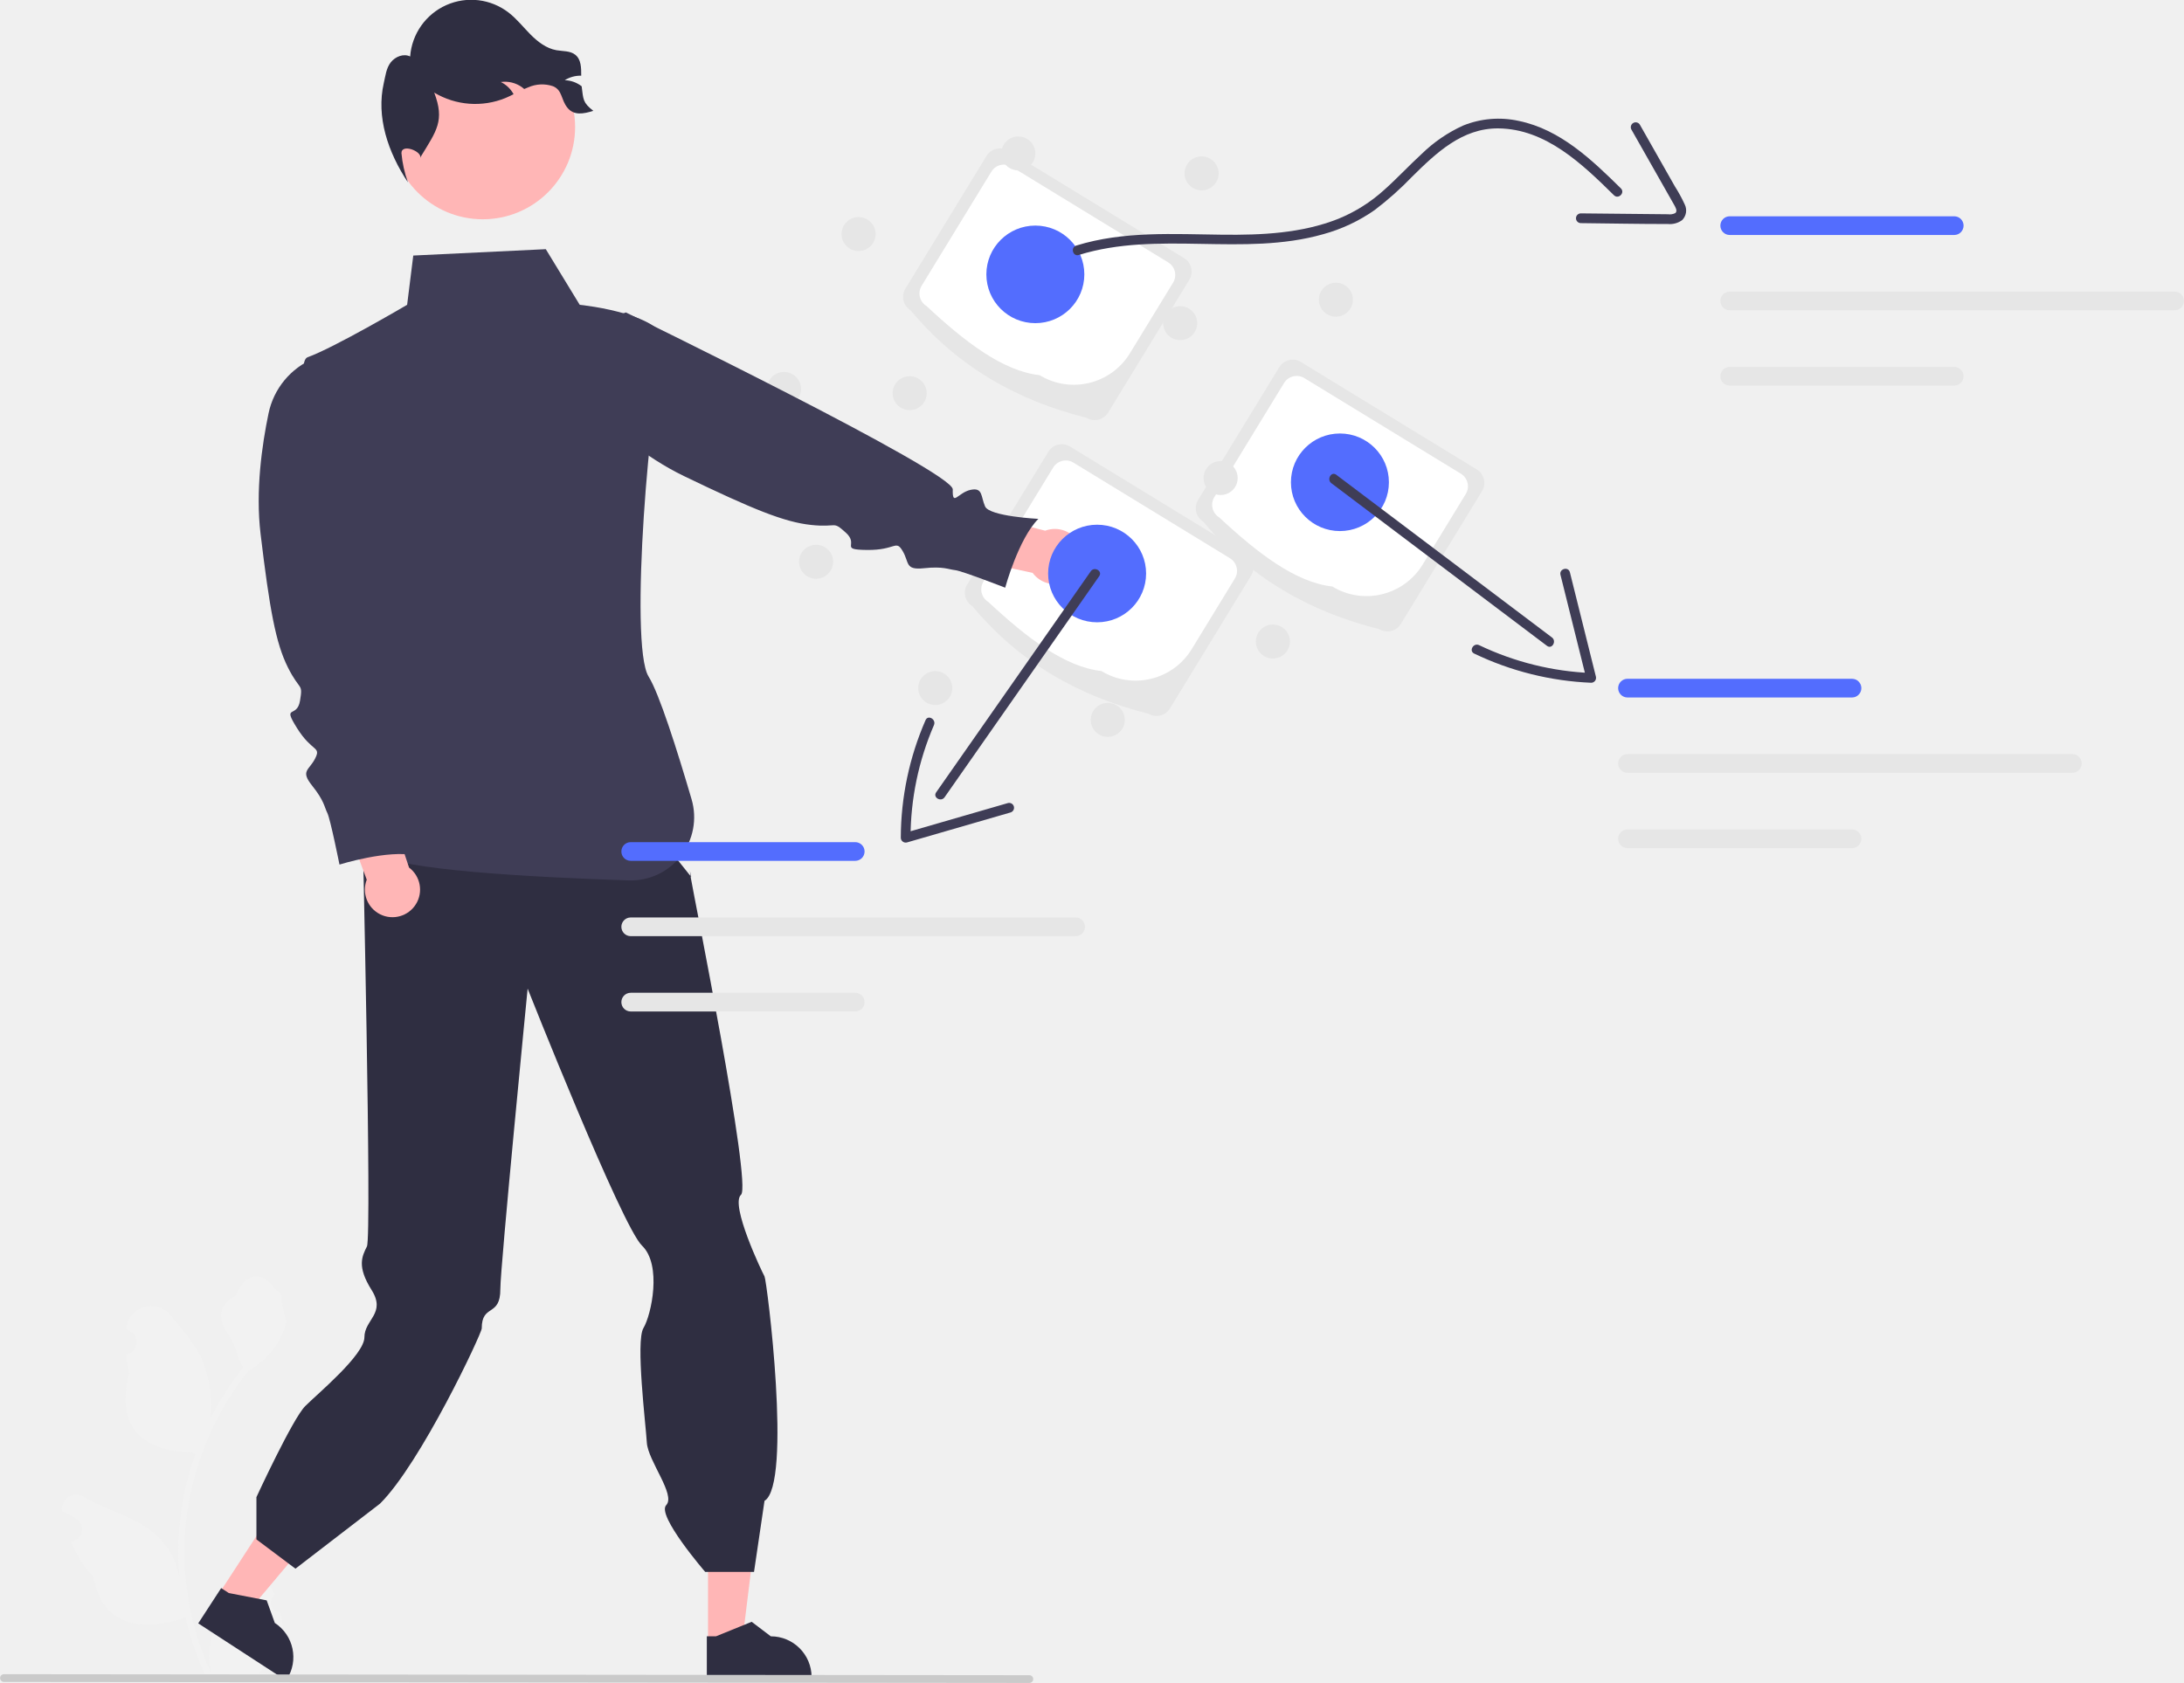
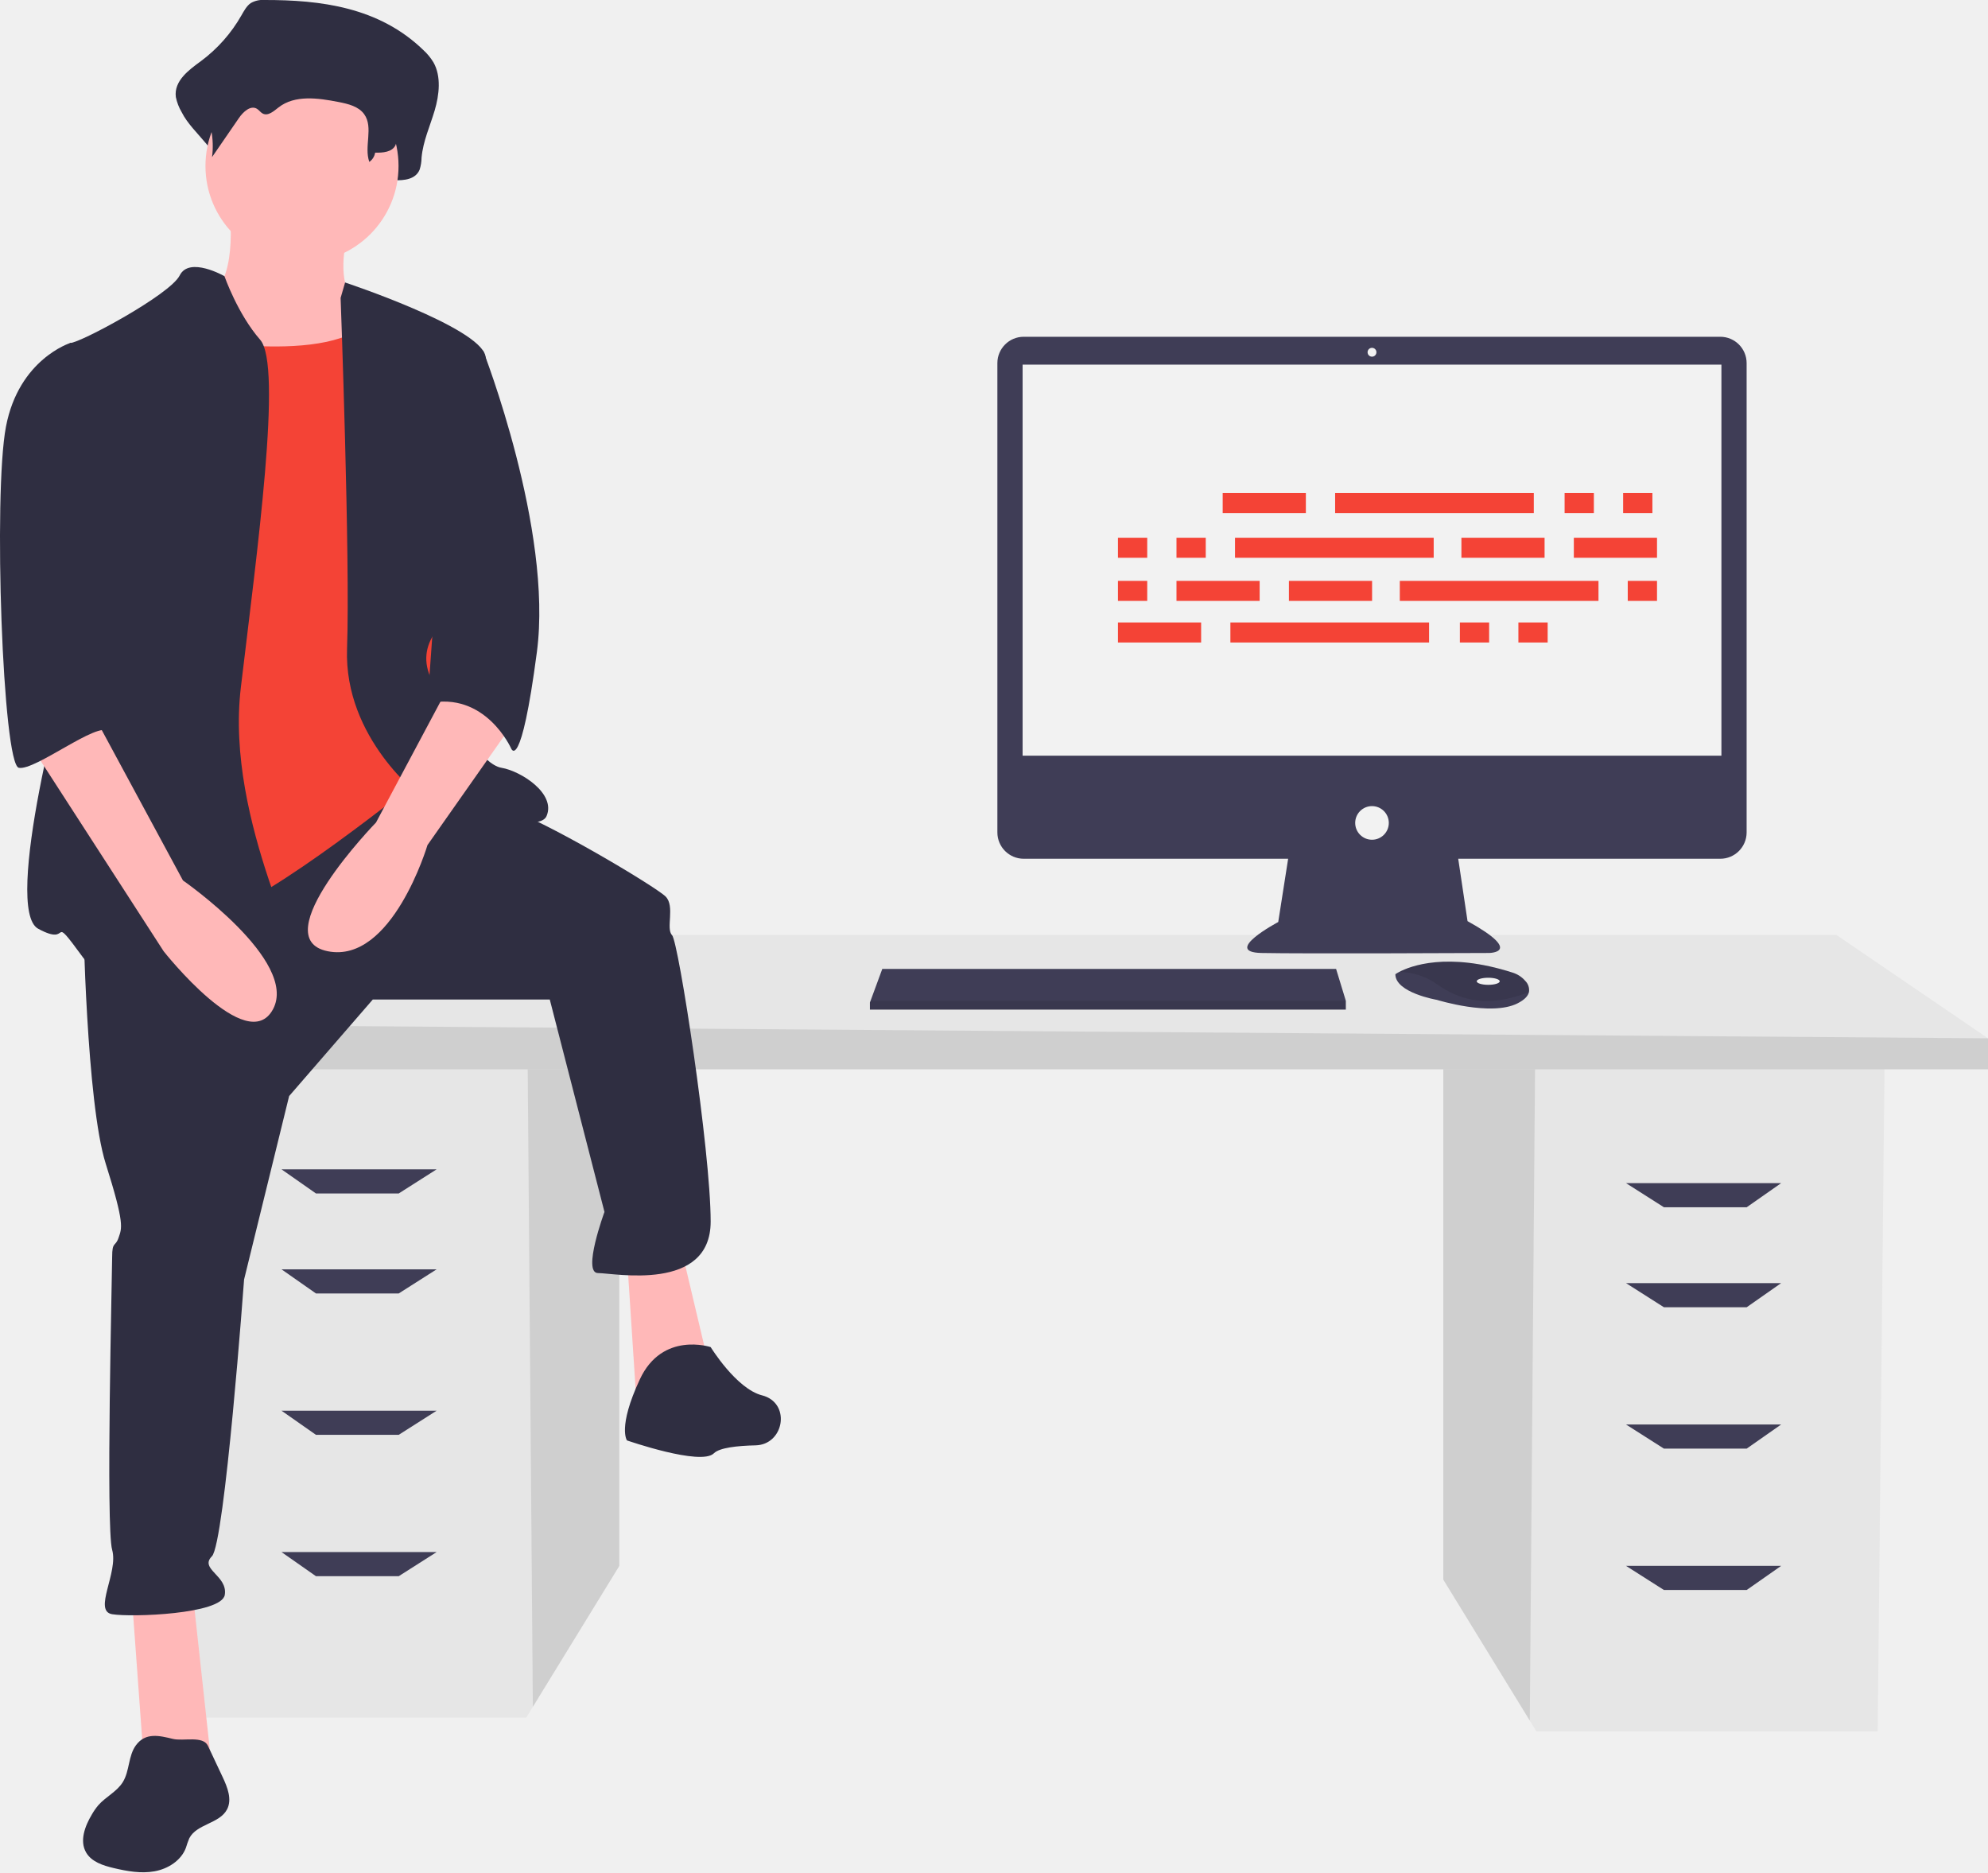
- <svg xmlns="http://www.w3.org/2000/svg" data-name="Layer 1" width="671.549" height="517.61" viewBox="0 0 671.549 517.61">
-   <path d="M598.312,319.693c-21.382-5.322-39.74-15.784-54.091-33.055a4.845,4.845,0,0,1-1.606-6.653l24.964-40.851a4.845,4.845,0,0,1,6.653-1.606l54.091,33.055a4.845,4.845,0,0,1,1.606,6.653l-24.964,40.851A4.845,4.845,0,0,1,598.312,319.693Z" transform="translate(-264.2256 -191.195)" fill="#e6e6e6" />
-   <path d="M583.889,306.576c-11.258-1.229-22.959-10.227-34.775-21.251a4.537,4.537,0,0,1-1.504-6.231l21.454-35.108a4.537,4.537,0,0,1,6.231-1.504l48.134,29.414a4.537,4.537,0,0,1,1.504,6.231l-13.29,21.749A20.211,20.211,0,0,1,583.889,306.576Z" transform="translate(-264.2256 -191.195)" fill="#fff" />
-   <path d="M688.312,384.693c-21.382-5.322-39.74-15.784-54.091-33.055a4.845,4.845,0,0,1-1.606-6.653l24.964-40.851a4.845,4.845,0,0,1,6.653-1.606l54.091,33.055a4.845,4.845,0,0,1,1.606,6.653l-24.964,40.851A4.845,4.845,0,0,1,688.312,384.693Z" transform="translate(-264.2256 -191.195)" fill="#e6e6e6" />
-   <path d="M673.889,371.576c-11.258-1.229-22.959-10.227-34.775-21.251a4.537,4.537,0,0,1-1.504-6.231l21.454-35.108a4.537,4.537,0,0,1,6.231-1.504l48.134,29.414a4.537,4.537,0,0,1,1.504,6.231l-13.29,21.749A20.211,20.211,0,0,1,673.889,371.576Z" transform="translate(-264.2256 -191.195)" fill="#fff" />
-   <path d="M617.312,410.693c-21.382-5.322-39.74-15.784-54.091-33.055a4.845,4.845,0,0,1-1.606-6.653l24.964-40.851a4.845,4.845,0,0,1,6.653-1.606l54.091,33.055a4.845,4.845,0,0,1,1.606,6.653l-24.964,40.851A4.845,4.845,0,0,1,617.312,410.693Z" transform="translate(-264.2256 -191.195)" fill="#e6e6e6" />
-   <path d="M602.889,397.576c-11.258-1.229-22.959-10.227-34.775-21.251a4.537,4.537,0,0,1-1.504-6.231l21.454-35.108a4.537,4.537,0,0,1,6.231-1.504l48.134,29.414a4.537,4.537,0,0,1,1.504,6.231l-13.29,21.749A20.211,20.211,0,0,1,602.889,397.576Z" transform="translate(-264.2256 -191.195)" fill="#fff" />
-   <path d="M350.392,686.991a2.807,2.807,0,0,1-2.035-4.866l.192-.765q-.038-.092-.076-.184a7.539,7.539,0,0,0-13.907.052c-2.275,5.478-5.17,10.966-5.883,16.758a22.304,22.304,0,0,0,.392,7.671,89.42,89.42,0,0,1-8.134-37.139,86.307,86.307,0,0,1,.535-9.628q.444-3.931,1.231-7.807a90.455,90.455,0,0,1,17.938-38.337,24.073,24.073,0,0,0,10.012-10.387,18.363,18.363,0,0,0,1.67-5.018c-.487.064-1.838-7.359-1.47-7.815-.679-1.031-1.895-1.543-2.637-2.549-3.689-5.002-8.773-4.129-11.426,2.669-5.669,2.861-5.724,7.606-2.245,12.169,2.213,2.903,2.517,6.832,4.459,9.94-.2.256-.408.503-.607.759a91.039,91.039,0,0,0-9.502,15.054,37.846,37.846,0,0,0-2.259-17.579c-2.163-5.217-6.216-9.611-9.786-14.122-4.288-5.418-13.08-3.053-13.836,3.814q-.011.1-.021.199.795.449,1.557.952a3.808,3.808,0,0,1-1.535,6.93l-.078.012a37.89,37.89,0,0,0,.999,5.665c-4.58,17.71,5.307,24.16,19.424,24.45.312.16.615.32.927.471a92.924,92.924,0,0,0-5.002,23.539,88.135,88.135,0,0,0,.064,14.231l-.024-.168a23.289,23.289,0,0,0-7.95-13.448c-6.118-5.026-14.762-6.877-21.363-10.916a4.371,4.371,0,0,0-6.694,4.252q.013.088.027.176a25.58,25.58,0,0,1,2.868,1.382q.795.449,1.557.952a3.808,3.808,0,0,1-1.535,6.93l-.078.012c-.056.008-.104.016-.16.024a37.923,37.923,0,0,0,6.975,10.923c2.863,15.46,15.162,16.927,28.318,12.425h.008a92.897,92.897,0,0,0,6.24,18.218h22.293c.08-.248.152-.503.224-.751a25.329,25.329,0,0,1-6.169-.367c1.654-2.03,3.308-4.075,4.962-6.105a1.386,1.386,0,0,0,.104-.12c.839-1.039,1.686-2.069,2.525-3.108l0-.001a37.101,37.101,0,0,0-1.087-9.451Z" transform="translate(-264.2256 -191.195)" fill="#f2f2f2" />
-   <ellipse cx="241.077" cy="119.621" rx="5.239" ry="5.22" fill="#e6e6e6" />
-   <polygon points="67.218 490.329 76 496.038 102.202 464.885 89.242 456.458 67.218 490.329" fill="#ffb6b6" />
-   <path d="M325.178,690.483l27.003,17.559.222-.341a12.538,12.538,0,0,0-3.676-17.345l-.001-0-2.499-6.949-11.636-2.242-2.357-1.533Z" transform="translate(-264.2256 -191.195)" fill="#2f2e41" />
-   <polygon points="217.708 505.29 228.183 505.289 233.165 464.888 217.706 464.889 217.708 505.29" fill="#ffb6b6" />
-   <path d="M481.565,707.412l32.21-.001v-.407a12.538,12.538,0,0,0-12.537-12.537h-.001l-5.884-4.464-10.977,4.464-2.812 0Z" transform="translate(-264.2256 -191.195)" fill="#2f2e41" />
-   <path d="M373.514,447.182l93.928,2.065,9.31,11.638s-.805-4.103-.089.404,18.837,94.362,15.412,97.375,6.495,23.82,7.224,25.089,8.582,63.9,0,69.05l-3.224,21.861h-15s-15.027-17.389-12.003-20.542-5.625-13.635-5.956-19.255-3.489-31.115-1.042-35.203,5.754-19.428-.453-25.376-35.155-79.03-35.155-79.03-8.412,85.678-8.392,92.405c.026,8.749-5.72,4.419-5.72,12.099,0,1.552-18.708,41.434-31.28,53.901l-26,20-12-9v-13s11.121-24.121,15-28,18.203-15.754,18.203-21.185,6.743-7.323,2.208-14.524-2.984-10.304-1.432-13.407-1.391-130.26-1.391-130.26Z" transform="translate(-264.2256 -191.195)" fill="#2f2e41" />
-   <path d="M391.299,269.79l40.754-1.958,10.429,17.109s30.46,3.057,26.104,14.514-11.079,90.01-4.921,99.834c3.249,5.184,8.75,22.532,13.221,37.764a19.466,19.466,0,0,1-19.319,24.93c-28.987-.956-72.037-3.221-77.129-8.314-7.759-7.759-14.741-13.965-10.086-16.293s11.313-36.087,11.313-36.087-30.909-97.362-22.842-100.23,30.589-16.117,30.589-16.117Z" transform="translate(-264.2256 -191.195)" fill="#3f3d56" />
-   <circle cx="148.454" cy="39.059" r="28.383" fill="#ffb6b6" />
-   <path d="M265.41,708.498l315.358.307a1.191,1.191,0,0,0,0-2.381L265.41,706.116a1.191,1.191,0,0,0,0,2.381Z" transform="translate(-264.2256 -191.195)" fill="#cacaca" />
-   <path d="M390.005,458.03l-7.989-24.05-14.376,2.647,9.352,25.127a8.484,8.484,0,1,0,13.014-3.724Z" transform="translate(-264.2256 -191.195)" fill="#ffb6b6" />
-   <path d="M361.143,301.267l-.379.158a23.498,23.498,0,0,0-13.961,16.897c-2.038,9.753-4.043,23.86-2.457,37.069,2.799,23.329,4.666,33.594,8.398,41.059s4.666,4.666,3.733,10.265-5.599.933-.933,8.398,7.465,5.599,5.599,9.332-4.666,3.733-.933,8.398,3.733,6.532,4.666,8.398S368.608,457.105,368.608,457.105s14.931-4.666,23.329-2.8c0,0-7.465-13.064-5.599-15.864s4.666-3.733,1.866-6.532-7.465-1.866-2.8-4.666-3.733-31.728-3.733-31.728Z" transform="translate(-264.2256 -191.195)" fill="#3f3d56" />
-   <path d="M585.608,354.415l-24.568-6.219-5.511,13.539,26.209,5.651a8.484,8.484,0,1,0,3.87-12.971Z" transform="translate(-264.2256 -191.195)" fill="#ffb6b6" />
-   <path d="M437.973,294.32l-.071.404a23.498,23.498,0,0,0,6.72,20.862c7.121,6.969,17.928,16.254,29.912,22.032,21.165,10.203,30.82,14.158,39.12,15.033s6.444-1.419,10.659,2.382-2.229,5.22,6.574,5.309,8.738-3.276,10.878.307.633,5.942,6.574,5.309,7.514.372,9.589.591,15.377,5.397,15.377,5.397,4.108-15.094,10.203-21.165c0,0-15.028-.744-16.382-3.825s-.633-5.942-4.499-5.09-5.593,5.286-5.439-.154-100.526-54.425-100.526-54.425Z" transform="translate(-264.2256 -191.195)" fill="#3f3d56" />
-   <path d="M446.664,225.288c-3.06.95-6.01,1.51-8-1s-1.47-5.38-4.43-6.59a10.47,10.47,0,0,0-7.56.35c-.43.16-.85.34-1.26.52-.23-.2-.46-.39-.71-.57a9.018,9.018,0,0,0-6.49-1.58,8.849,8.849,0,0,1,3.93,3.75c-.82.41-1.65.82-2.49,1.17a24.553,24.553,0,0,1-21.91-1.66c3.28,8.64.73,11.72-4.08,19.61l-.19.46c.48-2.07-5.81-4.46-5.81-1.46a35.834,35.834,0,0,0,2,9c-6.17-9.29-9.81-20.16-7.42-30.59.51-2.19.74-4.54,2.13-6.32,1.39-1.77,3.95-2.81,5.97-1.81a18.818,18.818,0,0,1,30.28-13.5c2.5,1.93,4.47,4.46,6.7,6.71,2.23,2.25,4.87,4.3,7.99,4.86,1.98.35,4.21.14,5.79,1.39,1.83,1.45,1.85,4,1.84,6.45a9.008,9.008,0,0,0-5.07,1.39,8.815,8.815,0,0,1,5.12,1.8.549.549,0,0,1,.08.06C443.614,221.848,443.394,222.718,446.664,225.288Z" transform="translate(-264.2256 -191.195)" fill="#2f2e41" />
-   <ellipse cx="313.116" cy="47.192" rx="5.239" ry="5.22" fill="#e6e6e6" />
-   <ellipse cx="369.473" cy="53.327" rx="5.239" ry="5.22" fill="#e6e6e6" />
-   <ellipse cx="410.767" cy="92.173" rx="5.239" ry="5.22" fill="#e6e6e6" />
-   <ellipse cx="391.394" cy="197.312" rx="5.239" ry="5.22" fill="#e6e6e6" />
-   <ellipse cx="340.622" cy="221.412" rx="5.239" ry="5.22" fill="#e6e6e6" />
-   <ellipse cx="287.575" cy="211.625" rx="5.239" ry="5.22" fill="#e6e6e6" />
-   <ellipse cx="250.936" cy="172.779" rx="5.239" ry="5.22" fill="#e6e6e6" />
-   <ellipse cx="263.998" cy="71.987" rx="5.239" ry="5.22" fill="#e6e6e6" />
-   <ellipse cx="279.716" cy="120.926" rx="5.239" ry="5.22" fill="#e6e6e6" />
-   <ellipse cx="362.888" cy="99.393" rx="5.239" ry="5.22" fill="#e6e6e6" />
-   <ellipse cx="375.331" cy="147.026" rx="5.239" ry="5.22" fill="#e6e6e6" />
-   <ellipse cx="412.006" cy="148.331" rx="15.063" ry="15.008" fill="#536dfe" />
-   <ellipse cx="337.347" cy="176.389" rx="15.063" ry="15.008" fill="#536dfe" />
-   <ellipse cx="318.355" cy="84.385" rx="15.063" ry="15.008" fill="#536dfe" />
-   <path d="M595.951,269.615c24.432-7.592,50.588.618,75.154-6.39a50.944,50.944,0,0,0,15.789-7.415,98.119,98.119,0,0,0,11.492-10.227c7.39-7.309,15.415-14.984,26.518-14.899,14.621.111,25.846,10.972,35.592,20.562,1.377,1.355,3.5-.764,2.121-2.121-8.955-8.812-18.63-18.108-31.376-20.739a28.955,28.955,0,0,0-17.116,1.422,44.684,44.684,0,0,0-12.719,8.697c-3.925,3.6-7.546,7.519-11.524,11.062a47.972,47.972,0,0,1-14.136,8.922c-11.262,4.484-23.615,5.025-35.593,4.895-15.036-.164-30.431-1.188-44.998,3.339-1.838.571-1.053,3.468.798,2.893Z" transform="translate(-264.2256 -191.195)" fill="#3f3d56" />
-   <path d="M765.853,231.028l7.511,13.24,3.634,6.406c.646,1.138,1.309,2.269,1.938,3.417.386.705,1.23,1.977.424,2.645a3.913,3.913,0,0,1-2.283.356c-1.324.003-2.649-.027-3.972-.04l-7.448-.075-15.393-.156a1.501,1.501,0,0,0,0,3c8.936.091,17.878.279,26.814.272a6.412,6.412,0,0,0,4.385-1.2,4.172,4.172,0,0,0,.795-4.809,45.679,45.679,0,0,0-3.033-5.564l-3.271-5.766-7.511-13.24a1.501,1.501,0,0,0-2.59,1.514Z" transform="translate(-264.2256 -191.195)" fill="#3f3d56" />
-   <path d="M865.123,263.469H796.092a2.876,2.876,0,1,1,0-5.753h69.031a2.876,2.876,0,1,1,0,5.753Z" transform="translate(-264.2256 -191.195)" fill="#536dfe" />
-   <path d="M865.123,309.797H796.092a2.876,2.876,0,1,1,0-5.753h69.031a2.876,2.876,0,1,1,0,5.753Z" transform="translate(-264.2256 -191.195)" fill="#e6e6e6" />
-   <path d="M932.888,286.633H796.092a2.876,2.876,0,1,1,0-5.753H932.888a2.876,2.876,0,1,1,0,5.753Z" transform="translate(-264.2256 -191.195)" fill="#e6e6e6" />
-   <path d="M833.687,405.717H764.657a2.876,2.876,0,1,1,0-5.753h69.031a2.876,2.876,0,1,1,0,5.753Z" transform="translate(-264.2256 -191.195)" fill="#536dfe" />
-   <path d="M833.687,452.045H764.657a2.876,2.876,0,1,1,0-5.753h69.031a2.876,2.876,0,1,1,0,5.753Z" transform="translate(-264.2256 -191.195)" fill="#e6e6e6" />
-   <path d="M901.453,428.881H764.657a2.876,2.876,0,1,1,0-5.753H901.453a2.876,2.876,0,1,1,0,5.753Z" transform="translate(-264.2256 -191.195)" fill="#e6e6e6" />
-   <path d="M527.194,455.96H458.163a2.876,2.876,0,1,1,0-5.753H527.194a2.876,2.876,0,1,1,0,5.753Z" transform="translate(-264.2256 -191.195)" fill="#536dfe" />
-   <path d="M527.194,502.288H458.163a2.876,2.876,0,1,1,0-5.753H527.194a2.876,2.876,0,1,1,0,5.753Z" transform="translate(-264.2256 -191.195)" fill="#e6e6e6" />
-   <path d="M594.959,479.124H458.163a2.876,2.876,0,1,1,0-5.753H594.959a2.876,2.876,0,1,1,0,5.753Z" transform="translate(-264.2256 -191.195)" fill="#e6e6e6" />
-   <path d="M673.603,339.812l51.615,38.941,14.69,11.083c1.541,1.163,3.038-1.441,1.514-2.59l-51.615-38.941L675.117,337.221c-1.541-1.163-3.038,1.441-1.514,2.59Z" transform="translate(-264.2256 -191.195)" fill="#3f3d56" />
-   <path d="M717.524,392.212a92.035,92.035,0,0,0,35.97,8.977,1.515,1.515,0,0,0,1.446-1.899L746.946,367.207c-.466-1.872-3.36-1.079-2.893.798l7.993,32.084,1.446-1.899a88.311,88.311,0,0,1-34.456-8.568c-1.733-.831-3.256,1.755-1.514,2.59Z" transform="translate(-264.2256 -191.195)" fill="#3f3d56" />
-   <path d="M599.626,366.894l-37.089,53.043-10.454,14.95c-1.109,1.586,1.491,3.087,2.59,1.514l37.089-53.043L602.216,368.408c1.109-1.586-1.491-3.087-2.59-1.514Z" transform="translate(-264.2256 -191.195)" fill="#3f3d56" />
-   <path d="M548.814,412.695a91.156,91.156,0,0,0-7.608,36.161,1.515,1.515,0,0,0,1.899,1.446l31.859-9.228a1.501,1.501,0,0,0-.798-2.893l-31.859,9.228,1.899,1.446a87.487,87.487,0,0,1,7.199-34.647c.762-1.753-1.822-3.282-2.59-1.514Z" transform="translate(-264.2256 -191.195)" fill="#3f3d56" />
+ <svg xmlns="http://www.w3.org/2000/svg" data-name="Layer 1" width="711.188" height="669.683" viewBox="0 0 711.188 669.683">
+   <polygon points="516.326 380.018 516.326 565.013 547.27 615.443 549.625 619.279 671.722 619.279 674.189 380.018 516.326 380.018" fill="#e6e6e6" />
+   <polygon points="516.326 380.018 516.326 565.013 547.27 615.443 549.169 380.018 516.326 380.018" opacity="0.1" />
+   <polygon points="221.566 375.084 221.566 560.08 190.622 610.51 188.267 614.345 66.17 614.345 63.703 375.084 221.566 375.084" fill="#e6e6e6" />
+   <polygon points="221.566 375.084 221.566 560.08 190.622 610.51 188.723 375.084 221.566 375.084" opacity="0.1" />
+   <polygon points="711.188 371.385 711.188 382.484 47.67 382.484 47.67 366.451 109.335 334.385 656.923 334.385 711.188 371.385" fill="#e6e6e6" />
+   <polygon points="711.188 371.385 711.188 382.484 47.67 382.484 47.67 366.451 711.188 371.385" opacity="0.1" />
+   <polygon points="142.635 426.883 113.035 426.883 100.702 418.25 156.201 418.25 142.635 426.883" fill="#3f3d56" />
+   <polygon points="142.635 462.649 113.035 462.649 100.702 454.016 156.201 454.016 142.635 462.649" fill="#3f3d56" />
+   <polygon points="142.635 513.215 113.035 513.215 100.702 504.581 156.201 504.581 142.635 513.215" fill="#3f3d56" />
+   <polygon points="142.635 563.78 113.035 563.78 100.702 555.147 156.201 555.147 142.635 563.78" fill="#3f3d56" />
+   <polygon points="595.257 431.816 624.857 431.816 637.19 423.183 581.691 423.183 595.257 431.816" fill="#3f3d56" />
+   <polygon points="595.257 467.582 624.857 467.582 637.19 458.949 581.691 458.949 595.257 467.582" fill="#3f3d56" />
+   <polygon points="595.257 518.148 624.857 518.148 637.19 509.515 581.691 509.515 595.257 518.148" fill="#3f3d56" />
+   <polygon points="595.257 568.713 624.857 568.713 637.19 560.08 581.691 560.08 595.257 568.713" fill="#3f3d56" />
+   <path d="M859.82,235.615H610.634a9.423,9.423,0,0,0-9.424,9.424V412.897a9.423,9.423,0,0,0,9.424,9.424h94.593l-3.544,22.626s-20.253,10.759-6.013,11.076,81.328,0,81.328,0,12.974,0-7.595-11.392l-3.334-22.31h93.75a9.423,9.423,0,0,0,9.424-9.424V245.039A9.423,9.423,0,0,0,859.82,235.615Z" transform="translate(-244.406 -115.1587)" fill="#3f3d56" />
+   <rect x="365.823" y="130.424" width="249.996" height="139.871" fill="#f2f2f2" />
+   <circle cx="490.821" cy="125.994" r="1.582" fill="#f2f2f2" />
+   <circle cx="490.821" cy="294.346" r="6.013" fill="#f2f2f2" />
+   <polygon points="481.452 357.952 481.452 361.117 311.202 361.117 311.202 358.585 311.436 357.952 315.632 346.56 477.971 346.56 481.452 357.952" fill="#3f3d56" />
+   <path d="M791.376,470.013c-.31,1.326-1.481,2.725-4.127,4.047-9.493,4.747-28.797-1.266-28.797-1.266s-14.873-2.532-14.873-9.177a11.866,11.866,0,0,1,1.304-.775c3.991-2.112,17.225-7.322,40.691.221a9.786,9.786,0,0,1,4.46,2.923A4.667,4.667,0,0,1,791.376,470.013Z" transform="translate(-244.406 -115.1587)" fill="#3f3d56" />
+   <path d="M791.376,470.013c-11.62,4.452-21.977,4.785-32.607-2.598a23.343,23.343,0,0,0-13.886-4.573c3.991-2.112,17.225-7.322,40.691.221a9.786,9.786,0,0,1,4.46,2.923A4.667,4.667,0,0,1,791.376,470.013Z" transform="translate(-244.406 -115.1587)" opacity="0.1" />
+   <ellipse cx="532.4" cy="350.99" rx="4.114" ry="1.266" fill="#f2f2f2" />
+   <polygon points="481.452 357.952 481.452 361.117 311.202 361.117 311.202 358.585 311.436 357.952 481.452 357.952" opacity="0.1" />
+   <path d="M339.068,115.159a8.554,8.554,0,0,0-4.961,1.108c-1.476,1.011-2.406,2.782-3.356,4.429a52.986,52.986,0,0,1-14.434,16.305c-4.289,3.142-9.742,7.06-9.008,12.853a17.372,17.372,0,0,0,2.091,5.426c3.957,7.987,14.754,14.159,13.692,23.273,3.931-6.581-1.327-9.835,2.604-16.416,1.872-3.134,5.124-6.672,7.951-4.704.946.659,1.568,1.841,2.553,2.419,2.351,1.38,4.853-1.258,6.934-3.126,7.177-6.443,17.383-4.755,26.314-2.747,4.216.948,8.847,2.191,11.34,6.221,3.277,5.298-3.113,11.02-4.728,17.01a3.264,3.264,0,0,0,3.503,4.062c2.68-.264,5.854-.481,6.013-1.657,3.372.12,7.503-.262,8.947-3.772a14.762,14.762,0,0,0,.693-4.293c.53-5.897,3.033-11.277,4.691-16.89s2.379-12.191-.419-17.167a19.864,19.864,0,0,0-3.666-4.456C379.94,117.67,359.063,115.136,339.068,115.159Z" transform="translate(-244.406 -115.1587)" fill="#2f2e41" />
+   <path d="M326.544,190.064s3.453,28.778-9.209,31.081,11.511,41.441,11.511,41.441l57.557,6.907-13.814-46.045s-9.209-3.453-3.453-26.476S326.544,190.064,326.544,190.064Z" transform="translate(-244.406 -115.1587)" fill="#ffb8b8" />
+   <polygon points="47.028 569.318 51.633 632.631 75.806 632.631 68.9 569.318 47.028 569.318" fill="#ffb8b8" />
+   <polygon points="224.303 449.6 227.756 502.552 254.233 491.041 243.872 447.298 224.303 449.6" fill="#ffb8b8" />
+   <path d="M274.167,442.738s1.151,66.766,8.058,88.637,5.756,23.023,4.605,26.476-2.302,1.151-2.302,6.907-2.302,96.695,0,104.753-6.907,21.872,0,23.023,39.139,0,40.29-6.907-9.209-9.209-4.605-13.814,11.511-98.998,11.511-98.998l16.116-65.615,29.93-34.534H441.082l19.569,75.975s-8.058,21.872-2.302,21.872,40.29,6.907,40.29-18.418S487.127,451.947,484.825,449.645s1.151-10.36-2.302-13.814-43.743-27.627-58.708-32.232S387.857,393.515,387.857,393.515Z" transform="translate(-244.406 -115.1587)" fill="#2f2e41" />
+   <path d="M498.639,596.991s-17.267-5.756-25.325,11.511-4.605,21.872-4.605,21.872,26.476,9.209,31.081,4.605c2.003-2.003,8.365-2.699,14.913-2.846,9.973-.224,12.626-14.333,3.207-17.619q-.421-.147-.853-.255C507.848,611.955,498.639,596.991,498.639,596.991Z" transform="translate(-244.406 -115.1587)" fill="#2f2e41" />
+   <circle cx="108.038" cy="59.365" r="34.534" fill="#ffb8b8" />
+   <path d="M307.55,235.534s56.406,11.511,70.219-6.907,19.569,51.801,19.569,51.801l6.907,73.673-10.36,40.29s-54.103,43.743-71.37,47.197-43.743,5.756-43.743,5.756,8.058-127.776,8.058-130.078S307.55,235.534,307.55,235.534Z" transform="translate(-244.406 -115.1587)" fill="#f44336" />
+   <path d="M324.704,213.945s-12.55-7.189-16.003-.282S273.016,237.836,269.562,237.836s6.907,95.544,2.302,107.056S245.389,440.436,258.051,447.343s3.453-6.907,16.116,10.36,74.824,17.267,78.277,10.36-27.627-58.708-21.872-107.056,14.965-115.114,6.907-124.323S324.704,213.945,324.704,213.945Z" transform="translate(-244.406 -115.1587)" fill="#2f2e41" />
+   <path d="M366.258,221.72l1.603-5.518s47.895,15.878,50.198,26.238,1.151,82.882-6.907,88.637-19.569,14.965-11.511,28.778,17.267,28.778,24.174,29.93,19.569,9.209,16.116,17.267-44.894-6.907-44.894-6.907-27.627-20.72-26.476-52.952S366.258,221.72,366.258,221.72Z" transform="translate(-244.406 -115.1587)" fill="#2f2e41" />
+   <path d="M406.548,357.554l-27.627,51.801s-40.29,41.441-17.267,46.045,35.685-37.987,35.685-37.987l29.93-42.592Z" transform="translate(-244.406 -115.1587)" fill="#ffb8b8" />
+   <path d="M340.75,124.195a7.838,7.838,0,0,0-4.039.783,9.413,9.413,0,0,0-2.732,3.131,39.773,39.773,0,0,1-11.75,11.524c-3.491,2.221-7.93,4.99-7.333,9.084a11.359,11.359,0,0,0,1.702,3.835,30.163,30.163,0,0,1,3.665,18.801l9.6-13.954c1.524-2.215,4.171-4.715,6.472-3.324.77.466,1.276,1.301,2.078,1.71,1.914.975,3.95-.889,5.644-2.21,5.842-4.554,14.15-3.361,21.421-1.942,3.432.67,7.202,1.549,9.231,4.397,3.372,4.733-.149,11.572,1.819,17.04a5.023,5.023,0,0,0,2.079-3.317c2.745.085,6.107-.185,7.283-2.666a9.188,9.188,0,0,0,.564-3.034c.432-4.168,2.469-7.971,3.819-11.938s1.937-8.616-.341-12.133a14.681,14.681,0,0,0-2.984-3.149C374.022,125.97,357.027,124.178,340.75,124.195Z" transform="translate(-244.406 -115.1587)" fill="#2f2e41" />
+   <path d="M406.548,237.836l10.725,2.847s24.96,63.919,19.204,107.662-9.209,34.534-9.209,34.534-9.209-20.72-29.93-16.116Z" transform="translate(-244.406 -115.1587)" fill="#2f2e41" />
+   <path d="M293.029,739.422c-2.776,3.772-2.219,9.165-4.678,13.151-2.131,3.455-6.148,5.267-8.814,8.329a22.326,22.326,0,0,0-2.266,3.26c-2.473,4.143-4.483,9.452-2.048,13.616,1.959,3.35,6.078,4.66,9.855,5.552,4.774,1.128,9.734,2.031,14.564,1.169s9.549-3.819,11.271-8.412a32.5,32.5,0,0,1,1.205-3.401c2.617-5.153,10.827-5.209,13.506-10.33,1.875-3.584.151-7.916-1.571-11.576l-5.261-11.177c-1.746-3.709-8.824-1.576-12.513-2.465C301.465,735.978,296.491,734.701,293.029,739.422Z" transform="translate(-244.406 -115.1587)" fill="#2f2e41" />
+   <path d="M254.598,380.577l48.348,74.824s29.93,37.987,39.139,20.72-32.232-46.045-32.232-46.045L278.772,372.519Z" transform="translate(-244.406 -115.1587)" fill="#ffb8b8" />
+   <path d="M278.772,240.138,269.562,237.836s-18.418,5.756-23.023,29.93-1.151,120.869,4.605,122.02,28.427-16.837,32.056-13.023-7.882-15.756-4.429-26.116S278.772,240.138,278.772,240.138Z" transform="translate(-244.406 -115.1587)" fill="#2f2e41" />
+   <g id="f3c2397c-d780-4cc6-97d8-1503d8277a2c" data-name="Group 13">
+     <rect id="ad41612f-86f7-46b2-a964-3a5da7bcf3cf" data-name="Rectangle 55" x="437.407" y="176.363" width="29.752" height="7.163" fill="#f44336" />
+     <rect id="b9a0b375-cc2a-4c59-8850-661af54e4f62" data-name="Rectangle 56" x="559.722" y="176.363" width="10.468" height="7.163" fill="#f44336" />
+     <rect id="e174c2ab-9bc5-41ec-b37c-b06fbf8a9878" data-name="Rectangle 57" x="580.659" y="176.363" width="10.468" height="7.163" fill="#f44336" />
+     <rect id="ba2479ac-4c7d-43b4-a028-73b1e20e4002" data-name="Rectangle 58" x="477.628" y="176.363" width="71.075" height="7.163" fill="#f44336" />
+     <rect id="ac60ef86-00f2-480b-8171-28b6fdfc1958" data-name="Rectangle 59" x="399.941" y="222.644" width="29.752" height="7.163" fill="#f44336" />
+     <rect id="b3d8298d-cd65-487a-8b19-4cee946356e7" data-name="Rectangle 60" x="522.256" y="222.644" width="10.468" height="7.163" fill="#f44336" />
+     <rect id="ed27f15f-f0c4-4569-8330-a6688f8e356c" data-name="Rectangle 61" x="543.193" y="222.644" width="10.468" height="7.163" fill="#f44336" />
+     <rect id="f685c005-adaf-4d60-acda-005b037d82a6" data-name="Rectangle 62" x="440.162" y="222.644" width="71.075" height="7.163" fill="#f44336" />
+     <rect id="eca7c7fc-83f8-48ca-a588-6606db47af3f" data-name="Rectangle 63" x="522.807" y="192.341" width="29.752" height="7.163" fill="#f44336" />
+     <rect id="a71b5b2f-f8b9-481d-a301-5e3357e5fe42" data-name="Rectangle 64" x="563.028" y="192.341" width="29.752" height="7.163" fill="#f44336" />
+     <rect id="abb3a25a-f854-41fc-8391-e6ad9fbe2417" data-name="Rectangle 66" x="399.941" y="192.341" width="10.468" height="7.163" fill="#f44336" />
+     <rect id="add2b425-b775-4eb5-9c25-8c4c14f957c9" data-name="Rectangle 67" x="420.878" y="192.341" width="10.468" height="7.163" fill="#f44336" />
+     <rect id="b7159612-3b84-4b0b-a885-612eaab04c06" data-name="Rectangle 68" x="441.815" y="192.341" width="71.075" height="7.163" fill="#f44336" />
+     <rect id="edfc7301-4de5-47dc-80e2-1ae2da982d6d" data-name="Rectangle 69" x="461.099" y="207.768" width="29.752" height="7.163" fill="#f44336" />
+     <rect id="e1009f91-6275-4375-80fa-0d778e331fdc" data-name="Rectangle 70" x="420.878" y="207.768" width="29.752" height="7.163" fill="#f44336" />
+     <rect id="a060fb9f-1f1a-4862-9a69-16dd49199e18" data-name="Rectangle 71" x="399.941" y="207.768" width="10.468" height="7.163" fill="#f44336" />
+     <rect id="b6754d5f-104f-449c-b9a9-cf9ac82bf5fe" data-name="Rectangle 73" x="582.312" y="207.768" width="10.468" height="7.163" fill="#f44336" />
+     <rect id="e6ed1ccd-2cfd-450f-a339-07df3a1ee6bb" data-name="Rectangle 74" x="500.768" y="207.768" width="71.075" height="7.163" fill="#f44336" />
+   </g>
</svg>
